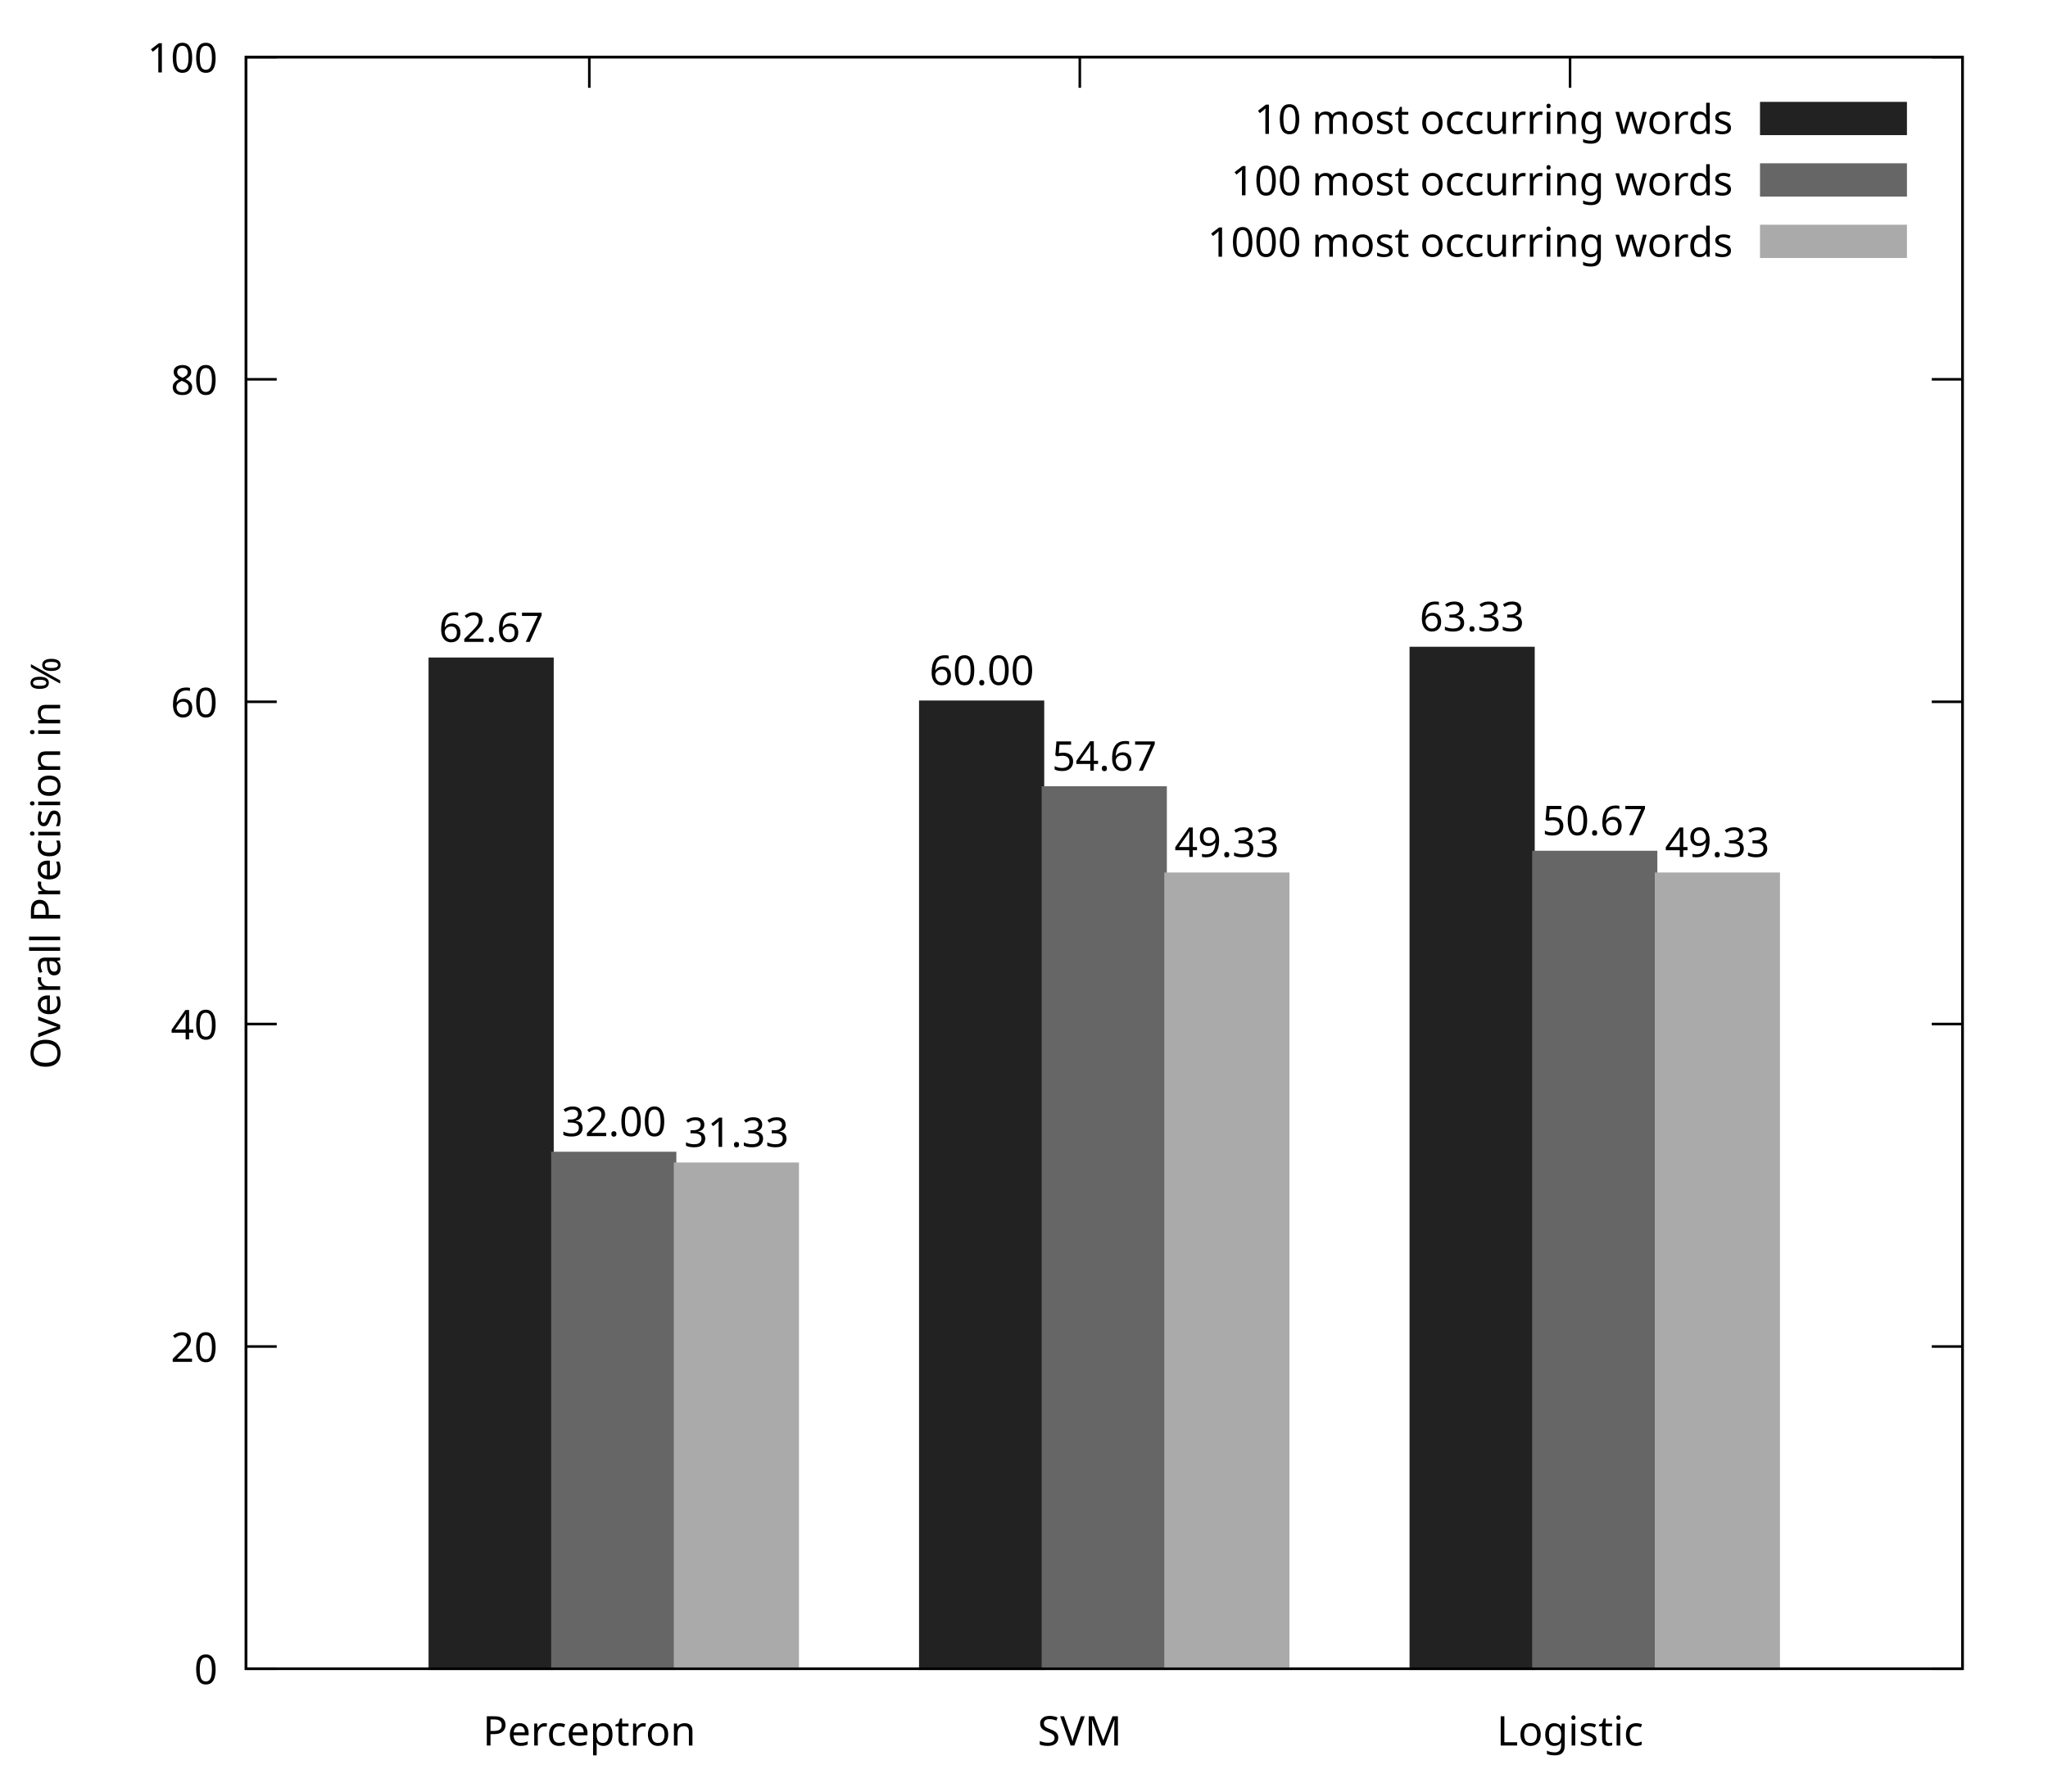
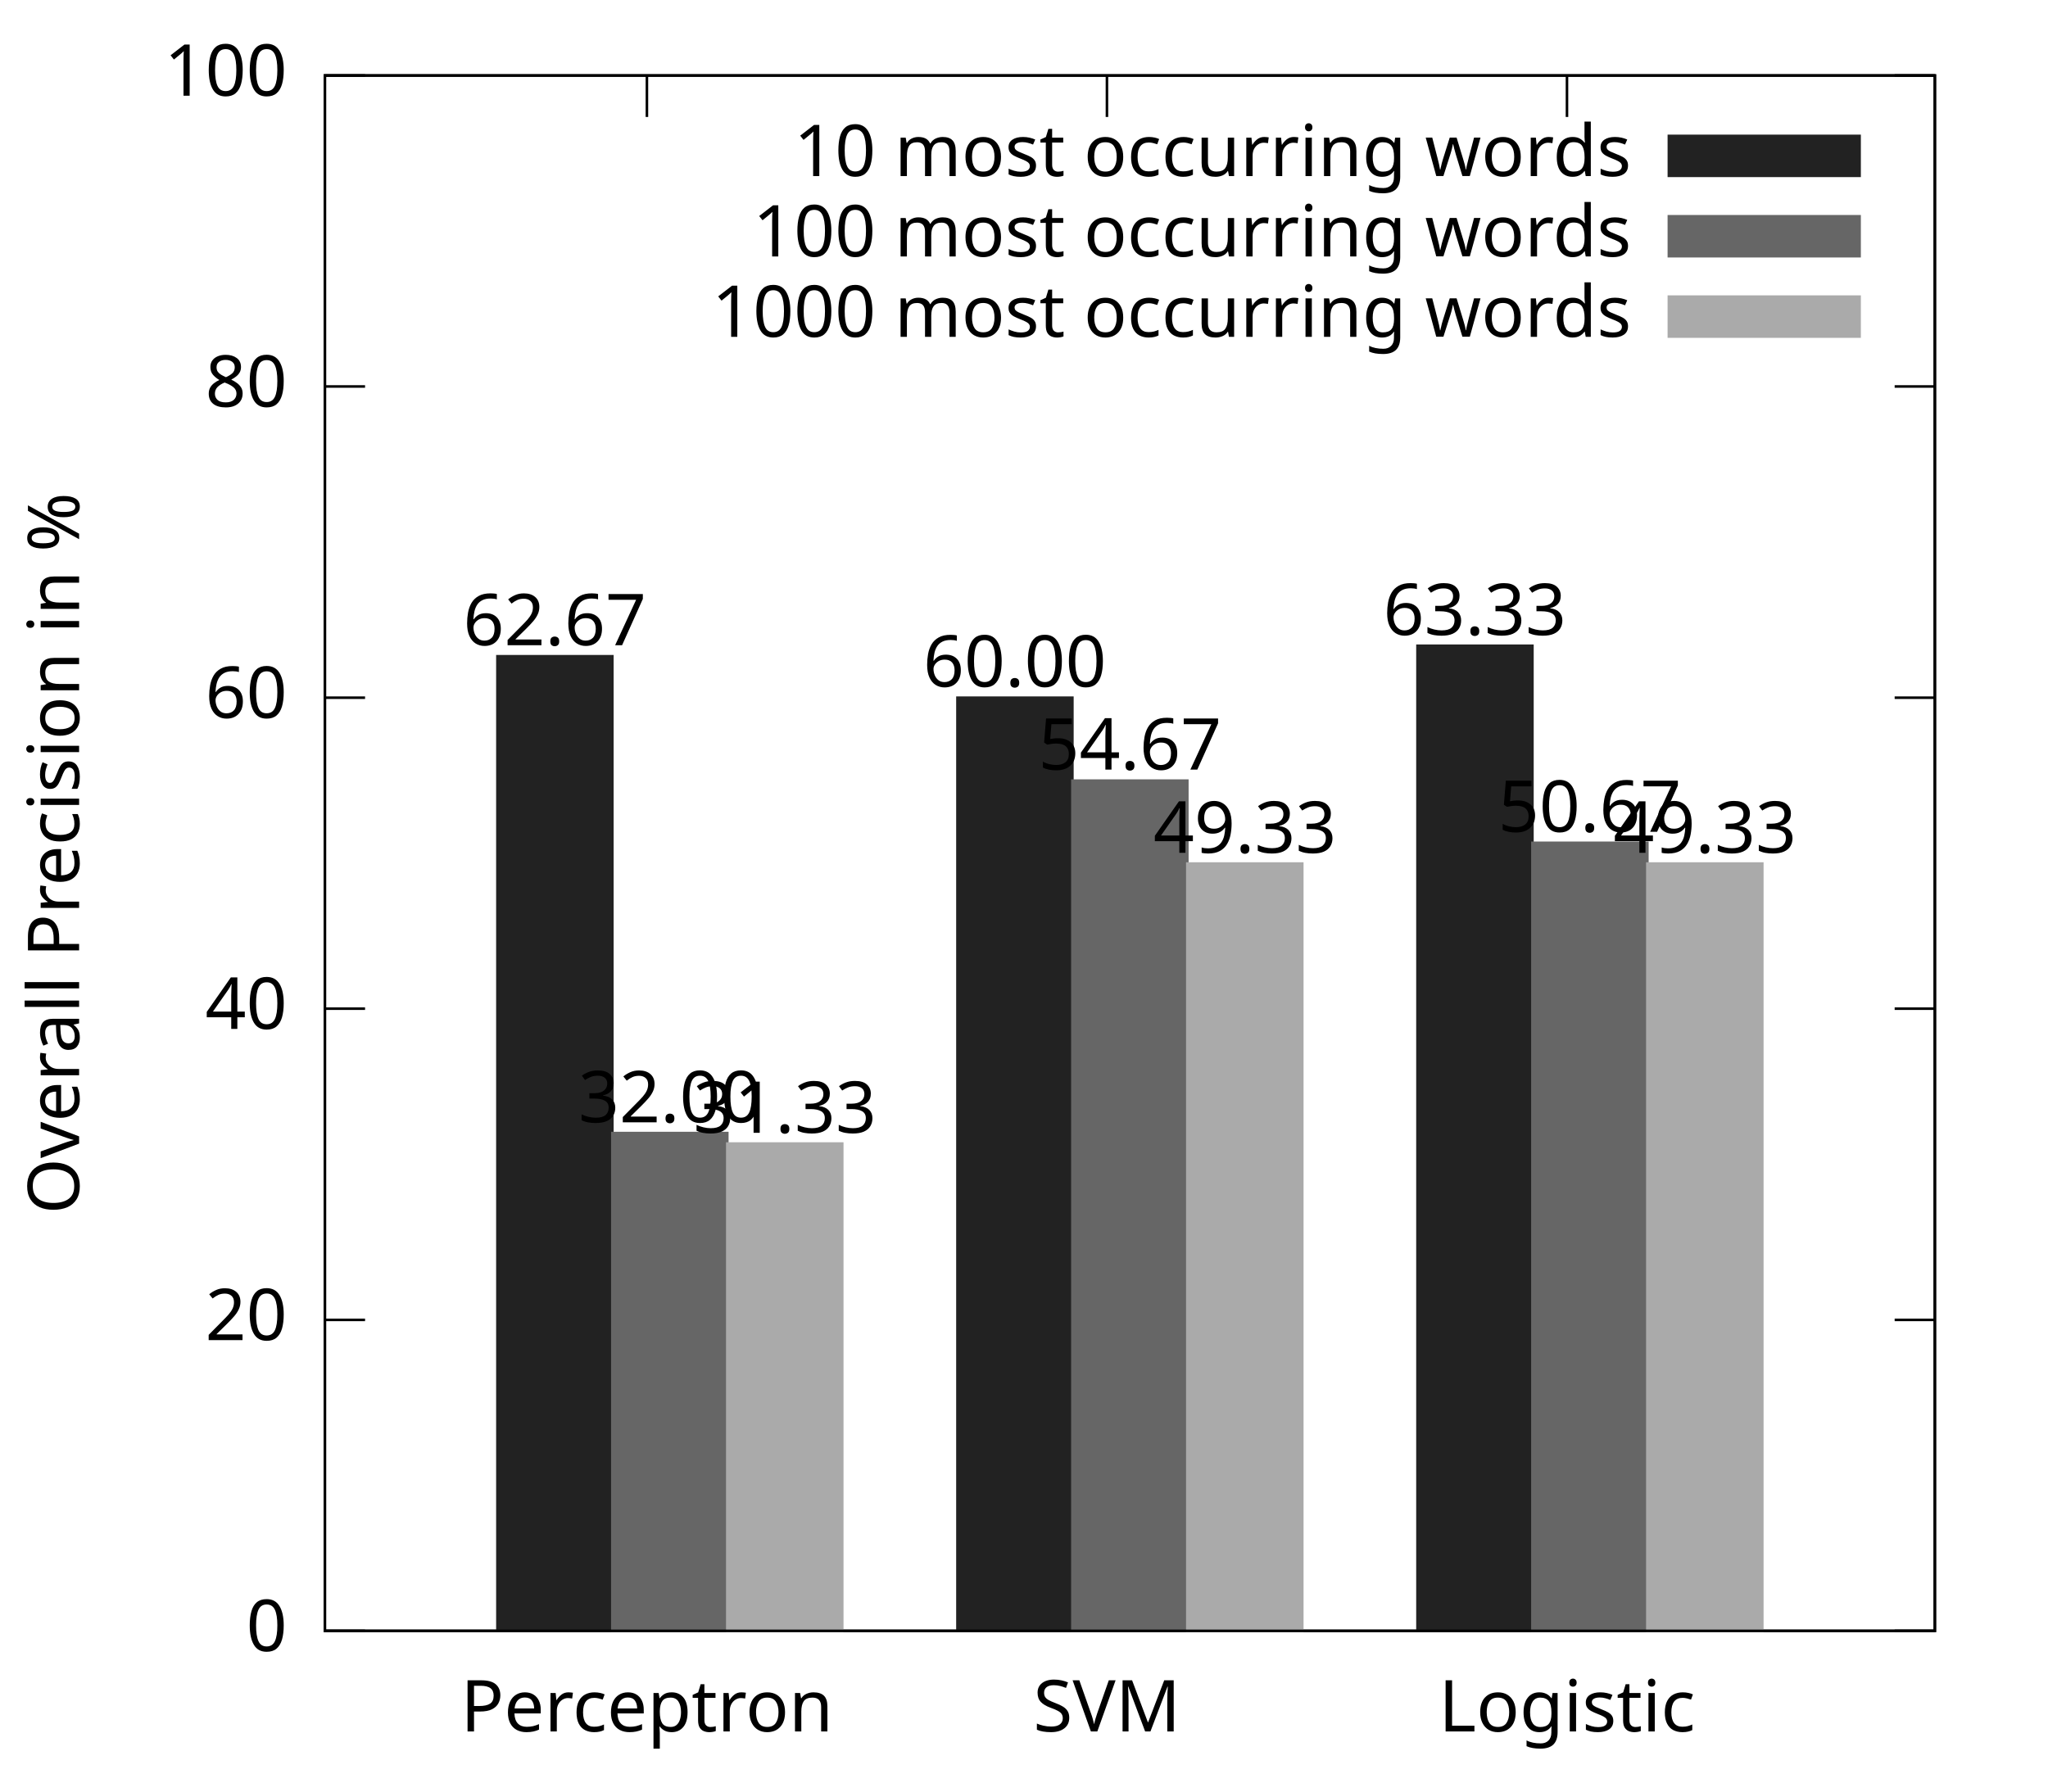
<svg xmlns="http://www.w3.org/2000/svg" xmlns:xlink="http://www.w3.org/1999/xlink" width="800" height="700" viewBox="0 0 800 700">
  <g id="gnuplot_canvas">
    <rect x="0" y="0" width="800" height="700" fill="none" />
    <defs>
      <circle id="gpDot" r="0.5" stroke-width="0.5" />
-       <path id="gpPt0" stroke-width="0.167" stroke="currentColor" d="M-1,0 h2 M0,-1 v2" />
-       <path id="gpPt1" stroke-width="0.167" stroke="currentColor" d="M-1,-1 L1,1 M1,-1 L-1,1" />
-       <path id="gpPt2" stroke-width="0.167" stroke="currentColor" d="M-1,0 L1,0 M0,-1 L0,1 M-1,-1 L1,1 M-1,1 L1,-1" />
-       <rect id="gpPt3" stroke-width="0.167" stroke="currentColor" x="-1" y="-1" width="2" height="2" />
-       <rect id="gpPt4" stroke-width="0.167" stroke="currentColor" fill="currentColor" x="-1" y="-1" width="2" height="2" />
-       <circle id="gpPt5" stroke-width="0.167" stroke="currentColor" cx="0" cy="0" r="1" />
+       <path id="gpPt0" stroke-width="0.127" stroke="currentColor" d="M-1,0 h2 M0,-1 v2" />
+       <path id="gpPt1" stroke-width="0.127" stroke="currentColor" d="M-1,-1 L1,1 M1,-1 L-1,1" />
+       <path id="gpPt2" stroke-width="0.127" stroke="currentColor" d="M-1,0 L1,0 M0,-1 L0,1 M-1,-1 L1,1 M-1,1 L1,-1" />
+       <rect id="gpPt3" stroke-width="0.127" stroke="currentColor" x="-1" y="-1" width="2" height="2" />
+       <rect id="gpPt4" stroke-width="0.127" stroke="currentColor" fill="currentColor" x="-1" y="-1" width="2" height="2" />
+       <circle id="gpPt5" stroke-width="0.127" stroke="currentColor" cx="0" cy="0" r="1" />
      <use xlink:href="#gpPt5" id="gpPt6" fill="currentColor" stroke="none" />
-       <path id="gpPt7" stroke-width="0.167" stroke="currentColor" d="M0,-1.33 L-1.33,0.67 L1.33,0.67 z" />
+       <path id="gpPt7" stroke-width="0.127" stroke="currentColor" d="M0,-1.33 L-1.33,0.67 L1.33,0.67 z" />
      <use xlink:href="#gpPt7" id="gpPt8" fill="currentColor" stroke="none" />
      <use xlink:href="#gpPt7" id="gpPt9" stroke="currentColor" transform="rotate(180)" />
      <use xlink:href="#gpPt9" id="gpPt10" fill="currentColor" stroke="none" />
      <use xlink:href="#gpPt3" id="gpPt11" stroke="currentColor" transform="rotate(45)" />
      <use xlink:href="#gpPt11" id="gpPt12" fill="currentColor" stroke="none" />
-       <path id="gpPt13" stroke-width="0.167" stroke="currentColor" d="M0,1.330 L1.265,0.411 L0.782,-1.067 L-0.782,-1.076 L-1.265,0.411 z" />
-       <use xlink:href="#gpPt13" id="gpPt14" fill="currentColor" stroke="none" />
-       <filter id="textbox" filterUnits="objectBoundingBox" x="0" y="0" height="1" width="1">
-         <feFlood flood-color="white" flood-opacity="1" result="bgnd" />
-         <feComposite in="SourceGraphic" in2="bgnd" operator="atop" />
-       </filter>
-       <filter id="greybox" filterUnits="objectBoundingBox" x="0" y="0" height="1" width="1">
-         <feFlood flood-color="lightgrey" flood-opacity="1" result="grey" />
-         <feComposite in="SourceGraphic" in2="grey" operator="atop" />
-       </filter>
    </defs>
-     <g fill="none" color="white" stroke="currentColor" stroke-width="1.00" stroke-linecap="butt" stroke-linejoin="miter">
+     <g style="fill:none; color:white; stroke:currentColor; stroke-width:1.00; stroke-linecap:butt; stroke-linejoin:miter">
</g>
-     <g fill="none" color="black" stroke="currentColor" stroke-width="1.00" stroke-linecap="butt" stroke-linejoin="miter">
-       <path stroke="black" d="M96.1,652.0 L108.1,652.0 M766.6,652.0 L754.6,652.0  " />
-       <g transform="translate(85.0,658.0)" stroke="none" fill="black" font-family="Verdana" font-size="16.00" text-anchor="end">
-         <text>
-           <tspan font-family="Verdana"> 0</tspan>
-         </text>
+     <g style="fill:none; color:black; stroke:currentColor; stroke-width:1.00; stroke-linecap:butt; stroke-linejoin:miter">
+       <path stroke="black" d="M126.9,637.2 L142.6,637.2 M755.8,637.2 L740.1,637.2  h0.01" />
+       <g transform="translate(112.2,645.1)" style="stroke:none; fill:black; font-family:Verdana; font-size:21.00pt; text-anchor:end">
+         <text> 0</text>
+       </g>
+       <path stroke="black" d="M126.9,515.7 L142.6,515.7 M755.8,515.7 L740.1,515.7  h0.01" />
+       <g transform="translate(112.2,523.6)" style="stroke:none; fill:black; font-family:Verdana; font-size:21.00pt; text-anchor:end">
+         <text> 20</text>
+       </g>
+       <path stroke="black" d="M126.9,394.1 L142.6,394.1 M755.8,394.1 L740.1,394.1  h0.01" />
+       <g transform="translate(112.2,402.0)" style="stroke:none; fill:black; font-family:Verdana; font-size:21.00pt; text-anchor:end">
+         <text> 40</text>
+       </g>
+       <path stroke="black" d="M126.9,272.6 L142.6,272.6 M755.8,272.6 L740.1,272.6  h0.01" />
+       <g transform="translate(112.2,280.5)" style="stroke:none; fill:black; font-family:Verdana; font-size:21.00pt; text-anchor:end">
+         <text> 60</text>
+       </g>
+       <path stroke="black" d="M126.9,151.0 L142.6,151.0 M755.8,151.0 L740.1,151.0  h0.01" />
+       <g transform="translate(112.2,158.9)" style="stroke:none; fill:black; font-family:Verdana; font-size:21.00pt; text-anchor:end">
+         <text> 80</text>
+       </g>
+       <path stroke="black" d="M126.9,29.5 L142.6,29.5 M755.8,29.5 L740.1,29.5  h0.01" />
+       <g transform="translate(112.2,37.4)" style="stroke:none; fill:black; font-family:Verdana; font-size:21.00pt; text-anchor:end">
+         <text> 100</text>
+       </g>
+       <path stroke="black" d="M252.7,637.2 L252.7,621.5 M252.7,29.5 L252.7,45.2  h0.01" />
+       <g transform="translate(252.7,676.5)" style="stroke:none; fill:black; font-family:Verdana; font-size:21.00pt; text-anchor:middle">
+         <text>Perceptron</text>
+       </g>
+       <path stroke="black" d="M432.4,637.2 L432.4,621.5 M432.4,29.5 L432.4,45.2  h0.01" />
+       <g transform="translate(432.4,676.5)" style="stroke:none; fill:black; font-family:Verdana; font-size:21.00pt; text-anchor:middle">
+         <text>SVM</text>
+       </g>
+       <path stroke="black" d="M612.1,637.2 L612.1,621.5 M612.1,29.5 L612.1,45.2  h0.01" />
+       <g transform="translate(612.1,676.5)" style="stroke:none; fill:black; font-family:Verdana; font-size:21.00pt; text-anchor:middle">
+         <text>Logistic</text>
+       </g>
+       <path stroke="black" d="M126.9,29.5 L126.9,637.2 L755.8,637.2 L755.8,29.5 L126.9,29.5 Z  h0.01" />
+       <g transform="translate(30.9,333.4) rotate(270)" style="stroke:none; fill:black; font-family:Verdana; font-size:21.00pt; text-anchor:middle">
+         <text>Overall Precision in %</text>
      </g>
    </g>
-     <g fill="none" color="black" stroke="currentColor" stroke-width="1.00" stroke-linecap="butt" stroke-linejoin="miter">
-       <path stroke="black" d="M96.1,526.1 L108.1,526.1 M766.6,526.1 L754.6,526.1  " />
-       <g transform="translate(85.0,532.1)" stroke="none" fill="black" font-family="Verdana" font-size="16.00" text-anchor="end">
-         <text>
-           <tspan font-family="Verdana"> 20</tspan>
-         </text>
-       </g>
-     </g>
-     <g fill="none" color="black" stroke="currentColor" stroke-width="1.00" stroke-linecap="butt" stroke-linejoin="miter">
-       <path stroke="black" d="M96.1,400.1 L108.1,400.1 M766.6,400.1 L754.6,400.1  " />
-       <g transform="translate(85.0,406.1)" stroke="none" fill="black" font-family="Verdana" font-size="16.00" text-anchor="end">
-         <text>
-           <tspan font-family="Verdana"> 40</tspan>
-         </text>
-       </g>
-     </g>
-     <g fill="none" color="black" stroke="currentColor" stroke-width="1.00" stroke-linecap="butt" stroke-linejoin="miter">
-       <path stroke="black" d="M96.1,274.2 L108.1,274.2 M766.6,274.2 L754.6,274.2  " />
-       <g transform="translate(85.0,280.2)" stroke="none" fill="black" font-family="Verdana" font-size="16.00" text-anchor="end">
-         <text>
-           <tspan font-family="Verdana"> 60</tspan>
-         </text>
-       </g>
-     </g>
-     <g fill="none" color="black" stroke="currentColor" stroke-width="1.00" stroke-linecap="butt" stroke-linejoin="miter">
-       <path stroke="black" d="M96.1,148.2 L108.1,148.2 M766.6,148.2 L754.6,148.2  " />
-       <g transform="translate(85.0,154.2)" stroke="none" fill="black" font-family="Verdana" font-size="16.00" text-anchor="end">
-         <text>
-           <tspan font-family="Verdana"> 80</tspan>
-         </text>
-       </g>
-     </g>
-     <g fill="none" color="black" stroke="currentColor" stroke-width="1.00" stroke-linecap="butt" stroke-linejoin="miter">
-       <path stroke="black" d="M96.1,22.3 L108.1,22.3 M766.6,22.3 L754.6,22.3  " />
-       <g transform="translate(85.0,28.3)" stroke="none" fill="black" font-family="Verdana" font-size="16.00" text-anchor="end">
-         <text>
-           <tspan font-family="Verdana"> 100</tspan>
-         </text>
-       </g>
-     </g>
-     <g fill="none" color="black" stroke="currentColor" stroke-width="1.00" stroke-linecap="butt" stroke-linejoin="miter">
-       <path stroke="black" d="M230.2,652.0 L230.2,640.0 M230.2,22.3 L230.2,34.3  " />
-       <g transform="translate(230.2,682.0)" stroke="none" fill="black" font-family="Verdana" font-size="16.00" text-anchor="middle">
-         <text>
-           <tspan font-family="Verdana">Perceptron</tspan>
-         </text>
-       </g>
-     </g>
-     <g fill="none" color="black" stroke="currentColor" stroke-width="1.00" stroke-linecap="butt" stroke-linejoin="miter">
-       <path stroke="black" d="M421.8,652.0 L421.8,640.0 M421.8,22.3 L421.8,34.3  " />
-       <g transform="translate(421.8,682.0)" stroke="none" fill="black" font-family="Verdana" font-size="16.00" text-anchor="middle">
-         <text>
-           <tspan font-family="Verdana">SVM</tspan>
-         </text>
-       </g>
-     </g>
-     <g fill="none" color="black" stroke="currentColor" stroke-width="1.00" stroke-linecap="butt" stroke-linejoin="miter">
-       <path stroke="black" d="M613.3,652.0 L613.3,640.0 M613.3,22.3 L613.3,34.3  " />
-       <g transform="translate(613.3,682.0)" stroke="none" fill="black" font-family="Verdana" font-size="16.00" text-anchor="middle">
-         <text>
-           <tspan font-family="Verdana">Logistic</tspan>
-         </text>
-       </g>
-     </g>
-     <g fill="none" color="black" stroke="currentColor" stroke-width="1.00" stroke-linecap="butt" stroke-linejoin="miter">
- </g>
-     <g fill="none" color="black" stroke="currentColor" stroke-width="1.00" stroke-linecap="butt" stroke-linejoin="miter">
-       <path stroke="black" d="M96.1,22.3 L96.1,652.0 L766.6,652.0 L766.6,22.3 L96.1,22.3 Z  " />
-     </g>
-     <g fill="none" color="black" stroke="currentColor" stroke-width="1.00" stroke-linecap="butt" stroke-linejoin="miter">
-       <g transform="translate(23.5,337.2) rotate(270)" stroke="none" fill="black" font-family="Verdana" font-size="16.00" text-anchor="middle">
-         <text>
-           <tspan font-family="Verdana">Overall Precision in %</tspan>
-         </text>
-       </g>
-     </g>
-     <g fill="none" color="black" stroke="currentColor" stroke-width="1.00" stroke-linecap="butt" stroke-linejoin="miter">
- </g>
    <g id="gnuplot_plot_1">
-       <g fill="none" color="black" stroke="currentColor" stroke-width="1.00" stroke-linecap="butt" stroke-linejoin="miter">
-         <g transform="translate(676.9,52.3)" stroke="none" fill="black" font-family="Verdana" font-size="16.00" text-anchor="end">
-           <text>
-             <tspan font-family="Verdana">10 most occurring words</tspan>
-           </text>
+       <g style="fill:none; color:red; stroke:currentColor; stroke-width:1.00; stroke-linecap:butt; stroke-linejoin:miter">
+         <g transform="translate(637.2,68.8)" style="stroke:none; fill:black; font-family:Verdana; font-size:21.00pt; text-anchor:end">
+           <text>10 most occurring words</text>
        </g>
-       </g>
-       <g fill="none" color="black" stroke="currentColor" stroke-width="1.00" stroke-linecap="butt" stroke-linejoin="miter">
-         <g stroke="none" shape-rendering="crispEdges">
-           <polygon fill="rgb( 34,  34,  34)" points="688.0,52.3 744.4,52.3 744.4,40.3 688.0,40.3 " />
+         <g style="stroke:none; shape-rendering:crispEdges">
+           <polygon fill="rgb( 34,  34,  34)" points="651.9,68.7 726.4,68.7 726.4,53.0 651.9,53.0 " />
        </g>
-         <path stroke="rgb( 34,  34,  34)" d="M688.0,52.3 L744.4,52.3 L744.4,40.3 L688.0,40.3 L688.0,52.3 Z  " />
-       </g>
-       <g fill="none" color="black" stroke="currentColor" stroke-width="1.00" stroke-linecap="butt" stroke-linejoin="miter">
-         <g stroke="none" shape-rendering="crispEdges">
-           <polygon fill="rgb( 34,  34,  34)" points="167.9,652.0 215.9,652.0 215.9,257.3 167.9,257.3 " />
+         <path stroke="rgb( 34,  34,  34)" d="M651.9,68.7 L726.4,68.7 L726.4,53.1 L651.9,53.1 L651.9,68.7 Z  h0.01" />
+         <g style="stroke:none; shape-rendering:crispEdges">
+           <polygon fill="rgb( 34,  34,  34)" points="194.3,637.2 239.3,637.2 239.3,256.3 194.3,256.3 " />
        </g>
-         <path stroke="rgb( 34,  34,  34)" d="M167.9,652.0 L167.9,257.4 L215.8,257.4 L215.8,652.0 L167.9,652.0 Z  " />
-         <g stroke="none" shape-rendering="crispEdges">
-           <polygon fill="rgb( 34,  34,  34)" points="359.5,652.0 407.5,652.0 407.5,274.1 359.5,274.1 " />
+         <path stroke="rgb( 34,  34,  34)" d="M194.3,637.2 L194.3,256.4 L239.2,256.4 L239.2,637.2 L194.3,637.2 Z  h0.01" />
+         <g style="stroke:none; shape-rendering:crispEdges">
+           <polygon fill="rgb( 34,  34,  34)" points="374.0,637.2 419.0,637.2 419.0,272.5 374.0,272.5 " />
        </g>
-         <path stroke="rgb( 34,  34,  34)" d="M359.5,652.0 L359.5,274.2 L407.4,274.2 L407.4,652.0 L359.5,652.0 Z  " />
-         <g stroke="none" shape-rendering="crispEdges">
-           <polygon fill="rgb( 34,  34,  34)" points="551.1,652.0 599.1,652.0 599.1,253.1 551.1,253.1 " />
+         <path stroke="rgb( 34,  34,  34)" d="M374.0,637.2 L374.0,272.6 L418.9,272.6 L418.9,637.2 L374.0,637.2 Z  h0.01" />
+         <g style="stroke:none; shape-rendering:crispEdges">
+           <polygon fill="rgb( 34,  34,  34)" points="553.7,637.2 598.7,637.2 598.7,252.2 553.7,252.2 " />
        </g>
-         <path stroke="rgb( 34,  34,  34)" d="M551.1,652.0 L551.1,253.2 L599.0,253.2 L599.0,652.0 L551.1,652.0 Z  " />
+         <path stroke="rgb( 34,  34,  34)" d="M553.7,637.2 L553.7,252.3 L598.6,252.3 L598.6,637.2 L553.7,637.2 Z  h0.01" />
      </g>
    </g>
    <g id="gnuplot_plot_2">
-       <g fill="none" color="black" stroke="currentColor" stroke-width="1.00" stroke-linecap="butt" stroke-linejoin="miter">
-         <g transform="translate(191.9,250.8)" stroke="none" fill="black" font-family="Verdana" font-size="16.00" text-anchor="middle">
-           <text>
-             <tspan font-family="Verdana">62.67</tspan>
-           </text>
+       <g style="fill:none; color:green; stroke:currentColor; stroke-width:1.00; stroke-linecap:butt; stroke-linejoin:miter">
+ </g>
+       <g style="fill:none; color:black; stroke:currentColor; stroke-width:1.00; stroke-linecap:butt; stroke-linejoin:miter">
+         <g transform="translate(216.7,252.1)" style="stroke:none; fill:black; font-family:Verdana; font-size:21.00pt; text-anchor:middle">
+           <text>62.67</text>
        </g>
-         <g transform="translate(383.5,267.6)" stroke="none" fill="black" font-family="Verdana" font-size="16.00" text-anchor="middle">
-           <text>
-             <tspan font-family="Verdana">60.00</tspan>
-           </text>
+         <g transform="translate(396.4,268.3)" style="stroke:none; fill:black; font-family:Verdana; font-size:21.00pt; text-anchor:middle">
+           <text>60.00</text>
        </g>
-         <g transform="translate(575.0,246.6)" stroke="none" fill="black" font-family="Verdana" font-size="16.00" text-anchor="middle">
-           <text>
-             <tspan font-family="Verdana">63.33</tspan>
-           </text>
+         <g transform="translate(576.1,248.1)" style="stroke:none; fill:black; font-family:Verdana; font-size:21.00pt; text-anchor:middle">
+           <text>63.33</text>
        </g>
      </g>
    </g>
    <g id="gnuplot_plot_3">
-       <g fill="none" color="black" stroke="currentColor" stroke-width="1.00" stroke-linecap="butt" stroke-linejoin="miter">
-         <g transform="translate(676.9,76.3)" stroke="none" fill="black" font-family="Verdana" font-size="16.00" text-anchor="end">
-           <text>
-             <tspan font-family="Verdana">100 most occurring words</tspan>
-           </text>
+       <g style="fill:none; color:blue; stroke:currentColor; stroke-width:1.00; stroke-linecap:butt; stroke-linejoin:miter">
+         <g transform="translate(637.2,100.2)" style="stroke:none; fill:black; font-family:Verdana; font-size:21.00pt; text-anchor:end">
+           <text>100 most occurring words</text>
        </g>
-       </g>
-       <g fill="none" color="black" stroke="currentColor" stroke-width="1.00" stroke-linecap="butt" stroke-linejoin="miter">
-         <g stroke="none" shape-rendering="crispEdges">
-           <polygon fill="rgb(102, 102, 102)" points="688.0,76.3 744.4,76.3 744.4,64.3 688.0,64.3 " />
+         <g style="stroke:none; shape-rendering:crispEdges">
+           <polygon fill="rgb(102, 102, 102)" points="651.9,100.1 726.4,100.1 726.4,84.4 651.9,84.4 " />
        </g>
-         <path stroke="rgb(102, 102, 102)" d="M688.0,76.3 L744.4,76.3 L744.4,64.3 L688.0,64.3 L688.0,76.3 Z  " />
-       </g>
-       <g fill="none" color="black" stroke="currentColor" stroke-width="1.00" stroke-linecap="butt" stroke-linejoin="miter">
-         <g stroke="none" shape-rendering="crispEdges">
-           <polygon fill="rgb(102, 102, 102)" points="215.8,652.0 263.8,652.0 263.8,450.4 215.8,450.4 " />
+         <path stroke="rgb(102, 102, 102)" d="M651.9,100.1 L726.4,100.1 L726.4,84.5 L651.9,84.5 L651.9,100.1 Z  h0.01" />
+         <g style="stroke:none; shape-rendering:crispEdges">
+           <polygon fill="rgb(102, 102, 102)" points="239.2,637.2 284.2,637.2 284.2,442.6 239.2,442.6 " />
        </g>
-         <path stroke="rgb(102, 102, 102)" d="M215.8,652.0 L215.8,450.5 L263.7,450.5 L263.7,652.0 L215.8,652.0 Z  " />
-         <g stroke="none" shape-rendering="crispEdges">
-           <polygon fill="rgb(102, 102, 102)" points="407.4,652.0 455.4,652.0 455.4,307.6 407.4,307.6 " />
+         <path stroke="rgb(102, 102, 102)" d="M239.2,637.2 L239.2,442.7 L284.1,442.7 L284.1,637.2 L239.2,637.2 Z  h0.01" />
+         <g style="stroke:none; shape-rendering:crispEdges">
+           <polygon fill="rgb(102, 102, 102)" points="418.9,637.2 463.9,637.2 463.9,304.9 418.9,304.9 " />
        </g>
-         <path stroke="rgb(102, 102, 102)" d="M407.4,652.0 L407.4,307.7 L455.3,307.7 L455.3,652.0 L407.4,652.0 Z  " />
-         <g stroke="none" shape-rendering="crispEdges">
-           <polygon fill="rgb(102, 102, 102)" points="599.0,652.0 647.0,652.0 647.0,332.8 599.0,332.8 " />
+         <path stroke="rgb(102, 102, 102)" d="M418.9,637.2 L418.9,305.0 L463.8,305.0 L463.8,637.2 L418.9,637.2 Z  h0.01" />
+         <g style="stroke:none; shape-rendering:crispEdges">
+           <polygon fill="rgb(102, 102, 102)" points="598.6,637.2 643.6,637.2 643.6,329.2 598.6,329.2 " />
        </g>
-         <path stroke="rgb(102, 102, 102)" d="M599.0,652.0 L599.0,332.9 L646.9,332.9 L646.9,652.0 L599.0,652.0 Z  " />
+         <path stroke="rgb(102, 102, 102)" d="M598.6,637.2 L598.6,329.3 L643.5,329.3 L643.5,637.2 L598.6,637.2 Z  h0.01" />
      </g>
    </g>
    <g id="gnuplot_plot_4">
-       <g fill="none" color="black" stroke="currentColor" stroke-width="1.00" stroke-linecap="butt" stroke-linejoin="miter">
-         <g transform="translate(239.8,443.9)" stroke="none" fill="black" font-family="Verdana" font-size="16.00" text-anchor="middle">
-           <text>
-             <tspan font-family="Verdana">32.00</tspan>
-           </text>
+       <g style="fill:none; color:cyan; stroke:currentColor; stroke-width:1.00; stroke-linecap:butt; stroke-linejoin:miter">
+ </g>
+       <g style="fill:none; color:black; stroke:currentColor; stroke-width:1.00; stroke-linecap:butt; stroke-linejoin:miter">
+         <g transform="translate(261.7,438.5)" style="stroke:none; fill:black; font-family:Verdana; font-size:21.00pt; text-anchor:middle">
+           <text>32.00</text>
        </g>
-         <g transform="translate(431.4,301.1)" stroke="none" fill="black" font-family="Verdana" font-size="16.00" text-anchor="middle">
-           <text>
-             <tspan font-family="Verdana">54.67</tspan>
-           </text>
+         <g transform="translate(441.4,300.7)" style="stroke:none; fill:black; font-family:Verdana; font-size:21.00pt; text-anchor:middle">
+           <text>54.67</text>
        </g>
-         <g transform="translate(622.9,326.3)" stroke="none" fill="black" font-family="Verdana" font-size="16.00" text-anchor="middle">
-           <text>
-             <tspan font-family="Verdana">50.67</tspan>
-           </text>
+         <g transform="translate(621.0,325.0)" style="stroke:none; fill:black; font-family:Verdana; font-size:21.00pt; text-anchor:middle">
+           <text>50.67</text>
        </g>
      </g>
    </g>
    <g id="gnuplot_plot_5">
-       <g fill="none" color="black" stroke="currentColor" stroke-width="1.00" stroke-linecap="butt" stroke-linejoin="miter">
-         <g transform="translate(676.9,100.3)" stroke="none" fill="black" font-family="Verdana" font-size="16.00" text-anchor="end">
-           <text>
-             <tspan font-family="Verdana">1000 most occurring words</tspan>
-           </text>
+       <g style="fill:none; color:#157545; stroke:currentColor; stroke-width:1.00; stroke-linecap:butt; stroke-linejoin:miter">
+         <g transform="translate(637.2,131.6)" style="stroke:none; fill:black; font-family:Verdana; font-size:21.00pt; text-anchor:end">
+           <text>1000 most occurring words</text>
        </g>
-       </g>
-       <g fill="none" color="black" stroke="currentColor" stroke-width="1.00" stroke-linecap="butt" stroke-linejoin="miter">
-         <g stroke="none" shape-rendering="crispEdges">
-           <polygon fill="rgb(170, 170, 170)" points="688.0,100.3 744.4,100.3 744.4,88.3 688.0,88.3 " />
+         <g style="stroke:none; shape-rendering:crispEdges">
+           <polygon fill="rgb(170, 170, 170)" points="651.9,131.5 726.4,131.5 726.4,115.8 651.9,115.8 " />
        </g>
-         <path stroke="rgb(170, 170, 170)" d="M688.0,100.3 L744.4,100.3 L744.4,88.3 L688.0,88.3 L688.0,100.3 Z  " />
-       </g>
-       <g fill="none" color="black" stroke="currentColor" stroke-width="1.00" stroke-linecap="butt" stroke-linejoin="miter">
-         <g stroke="none" shape-rendering="crispEdges">
-           <polygon fill="rgb(170, 170, 170)" points="263.7,652.0 311.7,652.0 311.7,454.6 263.7,454.6 " />
+         <path stroke="rgb(170, 170, 170)" d="M651.9,131.5 L726.4,131.5 L726.4,115.9 L651.9,115.9 L651.9,131.5 Z  h0.01" />
+         <g style="stroke:none; shape-rendering:crispEdges">
+           <polygon fill="rgb(170, 170, 170)" points="284.1,637.2 329.1,637.2 329.1,446.7 284.1,446.7 " />
        </g>
-         <path stroke="rgb(170, 170, 170)" d="M263.7,652.0 L263.7,454.7 L311.6,454.7 L311.6,652.0 L263.7,652.0 Z  " />
-         <g stroke="none" shape-rendering="crispEdges">
-           <polygon fill="rgb(170, 170, 170)" points="455.3,652.0 503.3,652.0 503.3,341.3 455.3,341.3 " />
+         <path stroke="rgb(170, 170, 170)" d="M284.1,637.2 L284.1,446.8 L329.0,446.8 L329.0,637.2 L284.1,637.2 Z  h0.01" />
+         <g style="stroke:none; shape-rendering:crispEdges">
+           <polygon fill="rgb(170, 170, 170)" points="463.8,637.2 508.8,637.2 508.8,337.3 463.8,337.3 " />
        </g>
-         <path stroke="rgb(170, 170, 170)" d="M455.3,652.0 L455.3,341.4 L503.2,341.4 L503.2,652.0 L455.3,652.0 Z  " />
-         <g stroke="none" shape-rendering="crispEdges">
-           <polygon fill="rgb(170, 170, 170)" points="646.9,652.0 694.9,652.0 694.9,341.3 646.9,341.3 " />
+         <path stroke="rgb(170, 170, 170)" d="M463.8,637.2 L463.8,337.4 L508.7,337.4 L508.7,637.2 L463.8,637.2 Z  h0.01" />
+         <g style="stroke:none; shape-rendering:crispEdges">
+           <polygon fill="rgb(170, 170, 170)" points="643.5,637.2 688.5,637.2 688.5,337.3 643.5,337.3 " />
        </g>
-         <path stroke="rgb(170, 170, 170)" d="M646.9,652.0 L646.9,341.4 L694.8,341.4 L694.8,652.0 L646.9,652.0 Z  " />
+         <path stroke="rgb(170, 170, 170)" d="M643.5,637.2 L643.5,337.4 L688.4,337.4 L688.4,637.2 L643.5,637.2 Z  h0.01" />
      </g>
    </g>
    <g id="gnuplot_plot_6">
-       <g fill="none" color="black" stroke="currentColor" stroke-width="1.00" stroke-linecap="butt" stroke-linejoin="miter">
-         <g transform="translate(287.7,448.1)" stroke="none" fill="black" font-family="Verdana" font-size="16.00" text-anchor="middle">
-           <text>
-             <tspan font-family="Verdana">31.33</tspan>
-           </text>
+       <g style="fill:none; color:#000094; stroke:currentColor; stroke-width:1.00; stroke-linecap:butt; stroke-linejoin:miter">
+ </g>
+       <g style="fill:none; color:black; stroke:currentColor; stroke-width:1.00; stroke-linecap:butt; stroke-linejoin:miter">
+         <g transform="translate(306.6,442.6)" style="stroke:none; fill:black; font-family:Verdana; font-size:21.00pt; text-anchor:middle">
+           <text>31.33</text>
        </g>
-         <g transform="translate(479.2,334.8)" stroke="none" fill="black" font-family="Verdana" font-size="16.00" text-anchor="middle">
-           <text>
-             <tspan font-family="Verdana">49.33</tspan>
-           </text>
+         <g transform="translate(486.3,333.2)" style="stroke:none; fill:black; font-family:Verdana; font-size:21.00pt; text-anchor:middle">
+           <text>49.33</text>
        </g>
-         <g transform="translate(670.8,334.8)" stroke="none" fill="black" font-family="Verdana" font-size="16.00" text-anchor="middle">
-           <text>
-             <tspan font-family="Verdana">49.33</tspan>
-           </text>
+         <g transform="translate(666.0,333.2)" style="stroke:none; fill:black; font-family:Verdana; font-size:21.00pt; text-anchor:middle">
+           <text>49.33</text>
        </g>
      </g>
    </g>
-     <g fill="none" color="white" stroke="black" stroke-width="2.00" stroke-linecap="butt" stroke-linejoin="miter">
- </g>
-     <g fill="none" color="black" stroke="currentColor" stroke-width="2.00" stroke-linecap="butt" stroke-linejoin="miter">
- </g>
-     <g fill="none" color="black" stroke="black" stroke-width="1.00" stroke-linecap="butt" stroke-linejoin="miter">
- </g>
-     <g fill="none" color="black" stroke="currentColor" stroke-width="1.00" stroke-linecap="butt" stroke-linejoin="miter">
-       <path stroke="black" d="M96.1,22.3 L96.1,652.0 L766.6,652.0 L766.6,22.3 L96.1,22.3 Z  " />
+     <g style="fill:none; color:black; stroke:currentColor; stroke-width:1.00; stroke-linecap:butt; stroke-linejoin:miter">
+       <path stroke="black" d="M126.9,29.5 L126.9,637.2 L755.8,637.2 L755.8,29.5 L126.9,29.5 Z  h0.01" />
    </g>
-     <g fill="none" color="black" stroke="currentColor" stroke-width="1.00" stroke-linecap="butt" stroke-linejoin="miter">
- </g>
  </g>
</svg>
